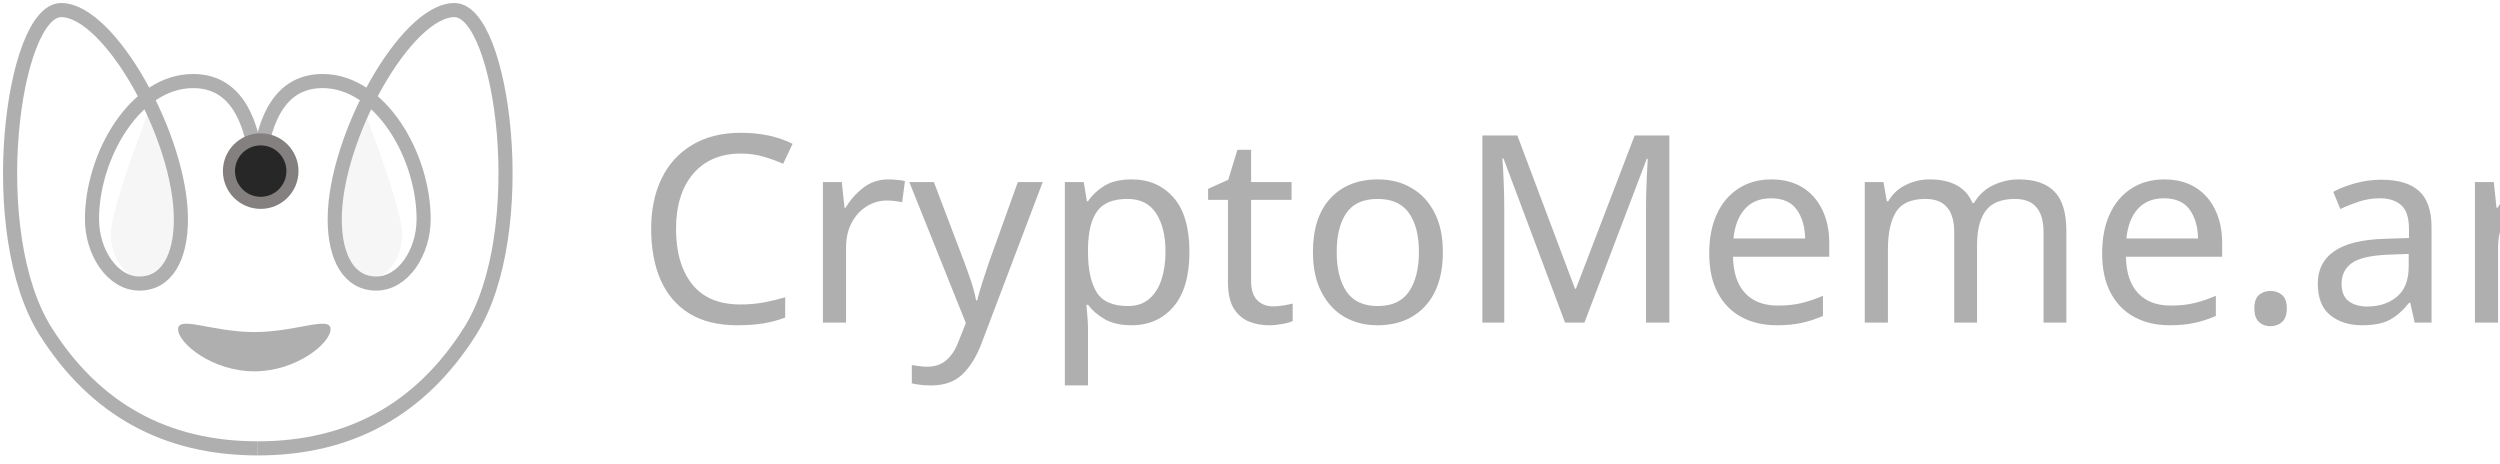
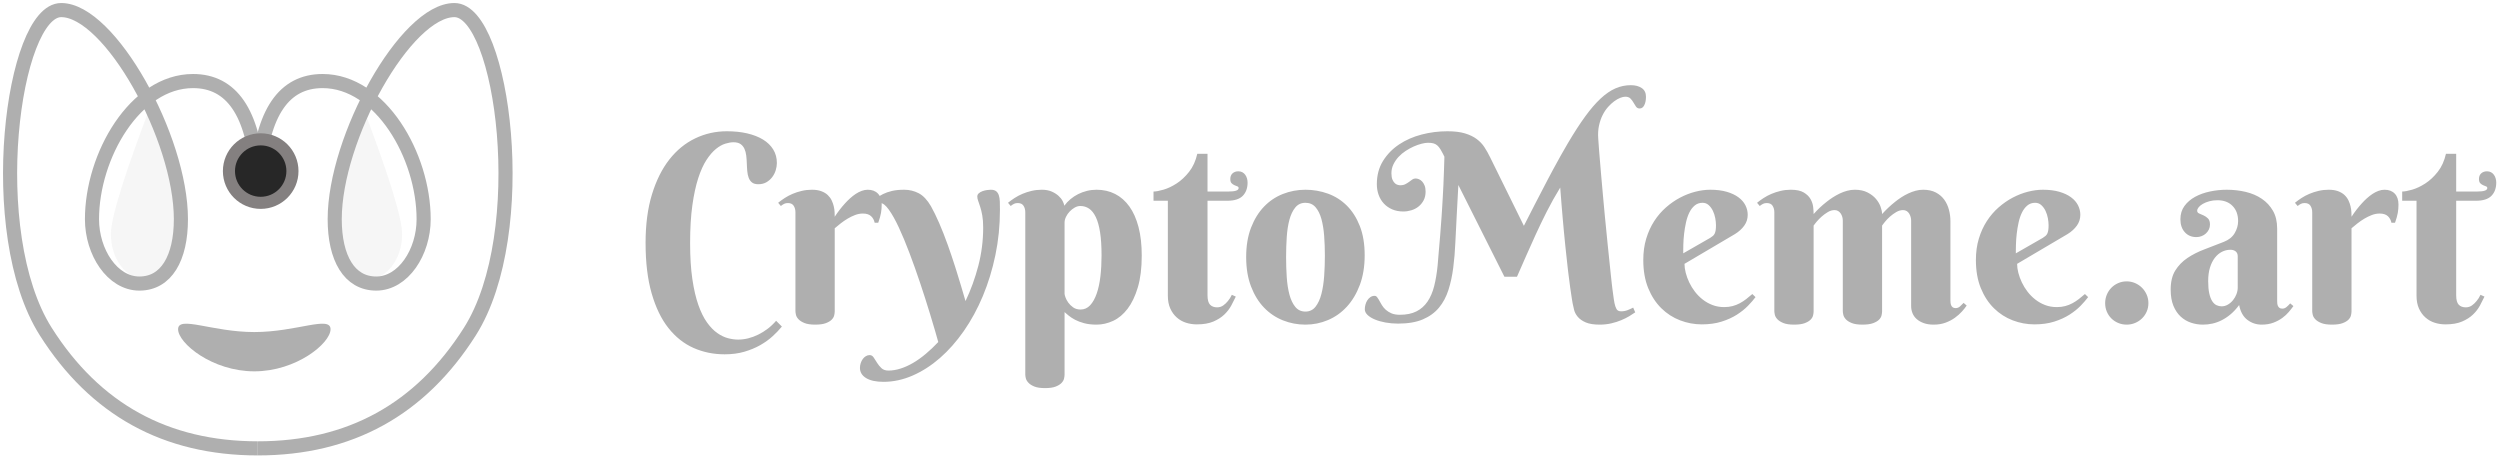
<svg xmlns="http://www.w3.org/2000/svg" width="248px" height="46px" viewBox="0 0 248 46" version="1.1">
  <g id="Landing-Page-and-Hero" stroke="none" stroke-width="1" fill="none" fill-rule="evenodd">
-     <g id="cma_3-list-1-copy-34" transform="translate(-24, -22)">
+     <g id="cma_3-list-1-copy-34" transform="translate(-24, -22)" fill-rule="nonzero">
      <g id="logo_and_sign" transform="translate(25, 23)">
-         <text id="CryptoMeme.art" font-family="BerkshireSwash-Regular, Berkshire Swash" font-size="26" font-weight="normal" fill="#AFAFAF">
-           <tspan x="62" y="31">CryptoMeme.art</tspan>
-         </text>
-         <g id="Group-19" fill-rule="nonzero">
+         <path d="M71.75,13.112 C71.521,13.112 71.255,13.159 70.95,13.252 C70.646,13.345 70.334,13.521 70.017,13.779 C69.7,14.037 69.389,14.399 69.084,14.864 C68.779,15.33 68.506,15.933 68.265,16.673 C68.024,17.414 67.829,18.313 67.681,19.371 C67.533,20.429 67.459,21.677 67.459,23.116 C67.459,24.487 67.533,25.676 67.681,26.684 C67.829,27.691 68.028,28.548 68.278,29.254 C68.528,29.961 68.813,30.539 69.135,30.987 C69.456,31.436 69.795,31.785 70.15,32.035 C70.506,32.284 70.861,32.456 71.217,32.549 C71.572,32.642 71.907,32.688 72.22,32.688 C72.55,32.688 72.884,32.646 73.223,32.562 C73.561,32.477 73.893,32.354 74.219,32.193 C74.545,32.033 74.858,31.838 75.159,31.609 C75.459,31.381 75.736,31.118 75.99,30.822 L76.562,31.394 C76.308,31.707 76.003,32.026 75.647,32.352 C75.292,32.678 74.879,32.974 74.41,33.241 C73.94,33.507 73.413,33.725 72.829,33.895 C72.245,34.064 71.598,34.148 70.887,34.148 C69.778,34.148 68.748,33.937 67.795,33.514 C66.843,33.09 66.014,32.432 65.307,31.54 C64.6,30.647 64.046,29.502 63.644,28.105 C63.242,26.709 63.041,25.037 63.041,23.091 C63.041,21.263 63.253,19.659 63.676,18.279 C64.099,16.9 64.674,15.747 65.402,14.82 C66.13,13.893 66.985,13.195 67.967,12.725 C68.949,12.255 69.994,12.021 71.103,12.021 C71.839,12.021 72.51,12.09 73.115,12.23 C73.72,12.37 74.243,12.573 74.683,12.839 C75.123,13.106 75.463,13.436 75.705,13.83 C75.946,14.223 76.066,14.67 76.066,15.169 C76.066,15.397 76.028,15.637 75.952,15.886 C75.876,16.136 75.76,16.364 75.603,16.572 C75.446,16.779 75.254,16.948 75.025,17.08 C74.797,17.211 74.53,17.276 74.226,17.276 C73.955,17.276 73.745,17.217 73.597,17.099 C73.449,16.98 73.339,16.824 73.267,16.629 C73.195,16.434 73.149,16.212 73.127,15.962 L73.1,15.583 L73.1,15.583 L73.083,15.194 C73.075,14.932 73.056,14.676 73.026,14.426 C72.996,14.177 72.937,13.954 72.848,13.76 C72.759,13.565 72.63,13.409 72.461,13.29 C72.292,13.172 72.055,13.112 71.75,13.112 Z M81.805,20.501 C82.126,20.01 82.469,19.566 82.833,19.168 C82.985,18.999 83.15,18.834 83.328,18.673 C83.506,18.512 83.69,18.368 83.88,18.241 C84.071,18.114 84.268,18.013 84.471,17.937 C84.674,17.86 84.877,17.822 85.08,17.822 C85.512,17.822 85.85,17.951 86.096,18.209 C86.341,18.468 86.464,18.829 86.464,19.295 C86.464,19.583 86.441,19.86 86.394,20.126 C86.347,20.393 86.257,20.717 86.121,21.098 L85.766,21.098 C85.715,20.835 85.596,20.617 85.41,20.444 C85.224,20.27 84.953,20.184 84.598,20.184 C84.335,20.184 84.077,20.232 83.823,20.33 C83.569,20.427 83.322,20.548 83.081,20.691 C82.839,20.835 82.611,20.992 82.395,21.161 C82.179,21.33 81.982,21.491 81.805,21.644 L81.805,29.883 C81.805,29.993 81.788,30.124 81.754,30.276 C81.72,30.429 81.638,30.573 81.506,30.708 C81.375,30.843 81.181,30.96 80.922,31.057 C80.664,31.154 80.311,31.203 79.862,31.203 C79.414,31.203 79.06,31.15 78.802,31.044 C78.544,30.939 78.347,30.814 78.212,30.67 C78.076,30.526 77.992,30.378 77.958,30.226 C77.924,30.073 77.907,29.951 77.907,29.857 L77.907,20.057 C77.907,19.811 77.85,19.597 77.736,19.416 C77.622,19.234 77.429,19.143 77.158,19.143 C77.014,19.143 76.892,19.168 76.79,19.219 C76.688,19.27 76.578,19.341 76.46,19.435 L76.193,19.117 C76.388,18.956 76.606,18.798 76.847,18.641 C77.088,18.485 77.349,18.347 77.628,18.229 C77.907,18.11 78.208,18.013 78.529,17.937 C78.851,17.86 79.189,17.822 79.545,17.822 C79.909,17.822 80.22,17.871 80.478,17.968 C80.736,18.066 80.948,18.193 81.113,18.349 C81.278,18.506 81.407,18.681 81.5,18.876 C81.593,19.071 81.663,19.267 81.709,19.466 C81.756,19.665 81.784,19.856 81.792,20.038 C81.8,20.22 81.805,20.374 81.805,20.501 Z M98.194,19.815 C98.194,21.364 98.044,22.86 97.744,24.303 C97.443,25.746 97.028,27.1 96.5,28.366 C95.971,29.631 95.342,30.786 94.614,31.832 C93.886,32.877 93.095,33.772 92.24,34.517 C91.385,35.261 90.482,35.841 89.53,36.256 C88.578,36.671 87.615,36.878 86.642,36.878 C85.897,36.878 85.321,36.753 84.915,36.503 C84.509,36.254 84.306,35.917 84.306,35.494 C84.306,35.333 84.331,35.177 84.382,35.024 C84.433,34.872 84.5,34.737 84.585,34.618 C84.67,34.5 84.771,34.404 84.89,34.333 C85.008,34.261 85.135,34.225 85.271,34.225 C85.431,34.225 85.565,34.305 85.67,34.466 L85.89,34.807 C85.929,34.867 85.967,34.929 86.007,34.993 C86.125,35.183 86.269,35.359 86.438,35.52 C86.608,35.68 86.84,35.761 87.137,35.761 C87.518,35.761 87.915,35.695 88.33,35.564 C88.745,35.433 89.162,35.244 89.581,34.999 C90,34.754 90.418,34.455 90.837,34.104 C91.256,33.753 91.669,33.361 92.075,32.93 L91.774,31.866 C91.614,31.316 91.442,30.737 91.256,30.13 C90.947,29.119 90.622,28.101 90.279,27.077 C89.936,26.053 89.585,25.065 89.225,24.113 C88.865,23.161 88.514,22.316 88.171,21.58 C87.829,20.844 87.499,20.253 87.181,19.809 C86.864,19.365 86.582,19.143 86.337,19.143 C86.176,19.143 86.051,19.168 85.962,19.219 C85.874,19.27 85.77,19.341 85.651,19.435 L85.397,19.117 C85.567,18.973 85.744,18.825 85.931,18.673 C86.117,18.521 86.337,18.381 86.591,18.254 C86.845,18.127 87.141,18.023 87.479,17.943 C87.818,17.862 88.224,17.822 88.698,17.822 C89.215,17.822 89.695,17.939 90.139,18.171 C90.583,18.404 90.988,18.834 91.352,19.46 C91.614,19.925 91.887,20.484 92.17,21.136 C92.454,21.787 92.74,22.515 93.027,23.319 C93.258,23.963 93.489,24.648 93.722,25.375 L93.897,25.928 C94.189,26.863 94.483,27.843 94.779,28.867 C95.304,27.767 95.727,26.601 96.049,25.37 C96.37,24.138 96.531,22.871 96.531,21.567 C96.531,21.102 96.502,20.704 96.442,20.374 C96.383,20.044 96.315,19.763 96.239,19.53 L96.082,19.063 C96.066,19.018 96.051,18.974 96.036,18.933 C95.977,18.768 95.947,18.622 95.947,18.495 C95.947,18.368 95.998,18.26 96.1,18.171 C96.201,18.083 96.324,18.013 96.468,17.962 C96.612,17.911 96.758,17.875 96.906,17.854 C97.054,17.833 97.179,17.822 97.28,17.822 C97.509,17.822 97.684,17.869 97.807,17.962 C97.93,18.055 98.021,18.188 98.08,18.362 C98.139,18.535 98.173,18.745 98.182,18.99 C98.19,19.236 98.194,19.511 98.194,19.815 Z M100.708,20.057 C100.708,19.811 100.651,19.597 100.537,19.416 C100.422,19.234 100.23,19.143 99.959,19.143 C99.815,19.143 99.692,19.168 99.591,19.219 C99.489,19.27 99.379,19.341 99.261,19.435 L98.994,19.117 C99.189,18.956 99.407,18.798 99.648,18.641 C99.889,18.485 100.149,18.347 100.429,18.229 C100.708,18.11 101.008,18.013 101.33,17.937 C101.652,17.86 101.99,17.822 102.346,17.822 C102.727,17.822 103.052,17.882 103.323,18 C103.594,18.118 103.82,18.26 104.002,18.425 C104.184,18.59 104.322,18.764 104.415,18.946 C104.508,19.128 104.563,19.282 104.58,19.409 C104.749,19.172 104.95,18.956 105.183,18.762 C105.416,18.567 105.67,18.4 105.945,18.26 C106.22,18.121 106.512,18.013 106.821,17.937 C107.13,17.86 107.449,17.822 107.779,17.822 C108.456,17.822 109.07,17.962 109.62,18.241 C110.17,18.521 110.642,18.935 111.036,19.485 C111.429,20.035 111.732,20.717 111.943,21.529 C112.155,22.342 112.261,23.281 112.261,24.348 C112.261,25.583 112.132,26.635 111.874,27.502 C111.615,28.37 111.277,29.079 110.858,29.629 C110.439,30.179 109.961,30.579 109.423,30.829 C108.886,31.078 108.338,31.203 107.779,31.203 C107.314,31.203 106.905,31.157 106.554,31.063 C106.203,30.97 105.9,30.856 105.646,30.721 C105.393,30.585 105.181,30.448 105.012,30.308 L104.688,30.033 C104.658,30.007 104.631,29.982 104.605,29.959 L104.605,36.154 C104.605,36.264 104.589,36.396 104.555,36.548 C104.521,36.7 104.438,36.846 104.307,36.986 C104.176,37.125 103.981,37.246 103.723,37.348 C103.465,37.449 103.112,37.5 102.663,37.5 C102.215,37.5 101.861,37.447 101.603,37.341 C101.345,37.236 101.148,37.109 101.013,36.96 C100.877,36.812 100.793,36.664 100.759,36.516 C100.725,36.368 100.708,36.247 100.708,36.154 L100.708,20.057 Z M104.605,28.144 C104.605,28.211 104.635,28.33 104.694,28.499 C104.754,28.668 104.847,28.842 104.974,29.02 C105.101,29.197 105.264,29.356 105.462,29.496 C105.661,29.635 105.905,29.705 106.192,29.705 C106.565,29.705 106.882,29.563 107.145,29.28 C107.407,28.996 107.623,28.611 107.792,28.125 C107.961,27.638 108.084,27.071 108.16,26.423 C108.236,25.776 108.274,25.084 108.274,24.348 C108.274,23.442 108.226,22.676 108.128,22.05 C108.031,21.423 107.889,20.918 107.703,20.533 C107.517,20.148 107.295,19.868 107.037,19.695 C106.778,19.521 106.489,19.435 106.167,19.435 C105.981,19.435 105.795,19.487 105.608,19.593 C105.422,19.699 105.255,19.83 105.107,19.987 C104.959,20.143 104.838,20.319 104.745,20.514 C104.652,20.708 104.605,20.895 104.605,21.072 L104.605,28.144 Z M118.786,18.914 L118.786,28.296 C118.786,28.744 118.871,29.056 119.04,29.229 C119.209,29.403 119.442,29.489 119.738,29.489 C119.967,29.489 120.17,29.426 120.348,29.299 C120.525,29.172 120.678,29.028 120.805,28.867 C120.957,28.689 121.088,28.482 121.198,28.245 L121.592,28.423 C121.465,28.694 121.315,28.99 121.141,29.312 C120.968,29.633 120.737,29.931 120.449,30.207 C120.161,30.482 119.8,30.712 119.364,30.898 C118.928,31.085 118.38,31.178 117.72,31.178 C117.347,31.178 116.99,31.123 116.647,31.013 C116.304,30.903 116,30.729 115.733,30.492 C115.466,30.255 115.253,29.959 115.092,29.604 C114.931,29.248 114.851,28.821 114.851,28.321 L114.851,18.914 L113.429,18.914 L113.429,18 C113.666,18 113.996,17.939 114.419,17.816 C114.842,17.693 115.276,17.488 115.72,17.2 C116.165,16.912 116.577,16.527 116.958,16.045 C117.339,15.562 117.61,14.966 117.771,14.255 L118.786,14.255 L118.786,18 L120.855,18 C121.533,18 121.871,17.886 121.871,17.657 C121.871,17.573 121.829,17.515 121.744,17.486 C121.66,17.456 121.564,17.418 121.458,17.372 C121.353,17.325 121.257,17.259 121.173,17.175 C121.088,17.09 121.046,16.951 121.046,16.756 C121.046,16.519 121.12,16.333 121.268,16.197 C121.416,16.062 121.609,15.994 121.846,15.994 C121.998,15.994 122.131,16.026 122.246,16.089 C122.36,16.153 122.455,16.237 122.531,16.343 C122.607,16.449 122.665,16.57 122.703,16.705 C122.741,16.84 122.76,16.976 122.76,17.111 C122.76,17.661 122.601,18.099 122.284,18.425 C121.966,18.751 121.456,18.914 120.754,18.914 L118.786,18.914 Z M122.62,24.5 C122.62,23.391 122.781,22.42 123.103,21.586 C123.424,20.753 123.854,20.057 124.391,19.498 C124.929,18.939 125.553,18.521 126.264,18.241 C126.975,17.962 127.719,17.822 128.498,17.822 C129.277,17.822 130.021,17.951 130.732,18.209 C131.443,18.468 132.068,18.863 132.605,19.396 C133.142,19.93 133.572,20.605 133.894,21.421 C134.215,22.238 134.376,23.205 134.376,24.322 C134.376,25.431 134.215,26.413 133.894,27.268 C133.572,28.122 133.142,28.842 132.605,29.426 C132.068,30.01 131.443,30.452 130.732,30.752 C130.021,31.053 129.277,31.203 128.498,31.203 C127.719,31.203 126.975,31.061 126.264,30.778 C125.553,30.494 124.929,30.073 124.391,29.515 C123.854,28.956 123.424,28.258 123.103,27.42 C122.781,26.582 122.62,25.609 122.62,24.5 Z M130.428,24.373 C130.428,23.696 130.404,23.042 130.358,22.412 C130.311,21.781 130.22,21.22 130.085,20.729 C129.95,20.239 129.755,19.847 129.501,19.555 C129.247,19.263 128.913,19.117 128.498,19.117 C128.083,19.117 127.749,19.272 127.495,19.581 C127.241,19.889 127.047,20.296 126.911,20.799 C126.776,21.303 126.687,21.876 126.645,22.52 C126.602,23.163 126.581,23.823 126.581,24.5 C126.581,25.177 126.602,25.839 126.645,26.487 C126.687,27.134 126.776,27.712 126.911,28.22 C127.047,28.728 127.241,29.136 127.495,29.445 C127.749,29.754 128.083,29.908 128.498,29.908 C128.913,29.908 129.247,29.747 129.501,29.426 C129.755,29.104 129.95,28.681 130.085,28.156 C130.22,27.632 130.311,27.039 130.358,26.379 C130.404,25.719 130.428,25.05 130.428,24.373 Z M148.239,26.455 L143.669,17.353 L143.504,20.412 C143.453,21.301 143.409,22.183 143.371,23.059 C143.333,23.935 143.263,24.769 143.161,25.56 C143.06,26.351 142.901,27.086 142.685,27.763 C142.469,28.44 142.156,29.026 141.746,29.521 C141.335,30.016 140.802,30.403 140.146,30.683 C139.49,30.962 138.671,31.102 137.689,31.102 C137.258,31.102 136.843,31.066 136.445,30.994 C136.048,30.922 135.696,30.822 135.392,30.695 C135.087,30.568 134.844,30.418 134.662,30.245 C134.48,30.071 134.389,29.883 134.389,29.68 C134.389,29.527 134.41,29.373 134.452,29.216 C134.494,29.06 134.558,28.916 134.643,28.785 C134.727,28.653 134.831,28.548 134.954,28.467 C135.076,28.387 135.214,28.347 135.366,28.347 C135.459,28.347 135.542,28.393 135.614,28.486 C135.662,28.548 135.711,28.621 135.76,28.704 L136.002,29.129 C136.032,29.18 136.064,29.233 136.096,29.286 C136.194,29.447 136.32,29.597 136.477,29.737 C136.634,29.876 136.822,29.993 137.042,30.086 C137.262,30.179 137.537,30.226 137.867,30.226 C138.519,30.226 139.067,30.113 139.511,29.889 C139.956,29.665 140.322,29.341 140.609,28.918 C140.897,28.495 141.117,27.983 141.27,27.382 C141.422,26.781 141.536,26.1 141.612,25.338 L141.714,24.113 L141.714,24.113 L141.815,22.938 L141.815,22.938 L141.865,22.35 L141.865,22.35 L142.006,20.476 L142.006,20.476 L142.066,19.522 L142.066,19.522 L142.12,18.616 C142.146,18.175 142.167,17.756 142.186,17.36 L142.243,15.915 L142.243,15.915 L142.285,14.547 L142.285,14.547 L142.121,14.219 C142.042,14.069 141.97,13.939 141.904,13.83 C141.794,13.648 141.68,13.508 141.562,13.411 C141.443,13.313 141.312,13.248 141.168,13.214 C141.024,13.18 140.851,13.163 140.647,13.163 C140.478,13.163 140.269,13.195 140.019,13.258 C139.769,13.322 139.511,13.413 139.245,13.531 C138.978,13.65 138.711,13.796 138.445,13.969 C138.178,14.143 137.941,14.342 137.734,14.566 C137.527,14.79 137.357,15.038 137.226,15.309 C137.095,15.579 137.029,15.871 137.029,16.185 C137.029,16.455 137.065,16.671 137.137,16.832 C137.209,16.993 137.294,17.113 137.391,17.194 C137.488,17.274 137.586,17.325 137.683,17.346 L137.841,17.374 C137.861,17.377 137.878,17.378 137.893,17.378 C138.104,17.378 138.278,17.342 138.413,17.27 C138.549,17.198 138.671,17.122 138.781,17.042 L139.092,16.813 L139.092,16.813 C139.19,16.741 139.302,16.705 139.429,16.705 C139.53,16.705 139.638,16.728 139.752,16.775 C139.867,16.821 139.972,16.896 140.07,16.997 C140.167,17.099 140.25,17.232 140.317,17.397 C140.385,17.562 140.419,17.763 140.419,18 C140.419,18.339 140.353,18.631 140.222,18.876 C140.091,19.121 139.922,19.327 139.714,19.492 C139.507,19.657 139.27,19.779 139.003,19.86 C138.737,19.94 138.472,19.98 138.21,19.98 C137.804,19.98 137.438,19.911 137.112,19.771 C136.786,19.631 136.509,19.439 136.28,19.193 C136.052,18.948 135.878,18.66 135.76,18.33 C135.641,18 135.582,17.649 135.582,17.276 C135.582,16.396 135.785,15.628 136.191,14.972 C136.598,14.316 137.131,13.768 137.791,13.328 C138.451,12.888 139.198,12.56 140.032,12.344 C140.865,12.128 141.714,12.021 142.577,12.021 C143.271,12.021 143.851,12.09 144.316,12.23 C144.782,12.37 145.171,12.556 145.484,12.789 C145.798,13.021 146.056,13.294 146.259,13.607 C146.462,13.921 146.648,14.251 146.817,14.598 L150.169,21.402 L151.285,19.218 C151.731,18.352 152.152,17.542 152.549,16.788 L153.076,15.799 C153.592,14.842 154.079,13.976 154.536,13.201 C155.146,12.169 155.715,11.288 156.244,10.561 C156.773,9.833 157.285,9.238 157.78,8.777 C158.275,8.316 158.766,7.979 159.252,7.768 C159.739,7.556 160.245,7.45 160.77,7.45 C161.218,7.45 161.582,7.545 161.861,7.736 C162.141,7.926 162.28,8.212 162.28,8.593 C162.28,8.931 162.225,9.211 162.115,9.431 C162.005,9.651 161.853,9.761 161.658,9.761 C161.497,9.761 161.375,9.699 161.29,9.577 C161.205,9.454 161.123,9.321 161.042,9.177 C160.962,9.033 160.863,8.9 160.744,8.777 C160.626,8.654 160.452,8.593 160.224,8.593 C160.088,8.593 159.923,8.631 159.729,8.707 C159.534,8.783 159.333,8.897 159.125,9.05 C158.918,9.202 158.713,9.393 158.51,9.621 C158.307,9.85 158.129,10.116 157.977,10.421 C157.824,10.726 157.706,11.073 157.621,11.462 C157.536,11.851 157.511,12.279 157.545,12.744 L157.63,13.932 L157.63,13.932 L157.829,16.312 L157.829,16.312 L158.031,18.585 L158.031,18.585 L158.191,20.315 L158.191,20.315 L158.483,23.269 L158.483,23.269 L158.786,26.188 L158.786,26.188 L158.893,27.174 C158.915,27.362 158.936,27.54 158.957,27.707 L159.087,28.66 C159.114,28.842 159.138,28.978 159.157,29.07 C159.208,29.316 159.276,29.513 159.36,29.661 C159.445,29.809 159.597,29.883 159.817,29.883 C160.046,29.883 160.262,29.843 160.465,29.762 C160.668,29.682 160.85,29.599 161.011,29.515 L161.214,29.984 C161.062,30.094 160.869,30.219 160.636,30.359 C160.403,30.499 160.137,30.632 159.836,30.759 C159.536,30.886 159.206,30.992 158.846,31.076 C158.486,31.161 158.099,31.203 157.685,31.203 C157.101,31.203 156.639,31.129 156.301,30.981 C155.962,30.833 155.702,30.651 155.52,30.435 C155.338,30.219 155.215,29.991 155.152,29.75 C155.088,29.508 155.04,29.29 155.006,29.096 L154.928,28.634 C154.876,28.307 154.821,27.94 154.765,27.534 C154.701,27.077 154.639,26.595 154.578,26.088 L154.517,25.573 C154.437,24.875 154.358,24.155 154.282,23.415 L154.138,21.956 L154.138,21.956 L154.026,20.721 L154.026,20.721 L153.901,19.244 C153.851,18.618 153.808,18.072 153.774,17.606 C153.521,18.021 153.286,18.421 153.07,18.806 C152.854,19.191 152.645,19.585 152.441,19.987 C152.306,20.255 152.169,20.531 152.03,20.816 L151.819,21.25 C151.661,21.58 151.496,21.932 151.325,22.305 L150.391,24.386 C150.116,25.004 149.813,25.693 149.483,26.455 L148.239,26.455 Z M166.102,25.173 C166.102,25.444 166.142,25.738 166.222,26.055 C166.303,26.373 166.419,26.692 166.571,27.014 C166.724,27.335 166.912,27.642 167.136,27.934 C167.361,28.226 167.619,28.486 167.911,28.715 C168.203,28.943 168.526,29.125 168.882,29.261 C169.237,29.396 169.627,29.464 170.05,29.464 C170.346,29.464 170.621,29.43 170.875,29.362 C171.129,29.295 171.366,29.201 171.586,29.083 C171.806,28.965 172.018,28.827 172.221,28.67 C172.424,28.514 172.627,28.347 172.83,28.169 L173.147,28.474 C172.953,28.736 172.703,29.024 172.398,29.337 C172.094,29.65 171.726,29.944 171.294,30.219 C170.862,30.494 170.359,30.723 169.783,30.905 C169.208,31.087 168.552,31.178 167.815,31.178 C167.079,31.178 166.362,31.044 165.664,30.778 C164.965,30.511 164.345,30.111 163.804,29.578 C163.262,29.045 162.828,28.381 162.502,27.585 C162.177,26.789 162.014,25.858 162.014,24.792 C162.014,24.022 162.111,23.315 162.306,22.672 C162.5,22.029 162.765,21.449 163.099,20.933 C163.433,20.416 163.823,19.964 164.267,19.574 C164.711,19.185 165.179,18.861 165.67,18.603 C166.161,18.345 166.662,18.15 167.174,18.019 C167.686,17.888 168.179,17.822 168.653,17.822 C169.28,17.822 169.826,17.89 170.291,18.025 C170.757,18.161 171.144,18.343 171.453,18.571 C171.762,18.8 171.992,19.064 172.145,19.365 C172.297,19.665 172.373,19.98 172.373,20.311 C172.373,20.708 172.259,21.066 172.03,21.383 C171.802,21.701 171.497,21.978 171.116,22.215 L166.102,25.173 Z M168.653,22.596 C168.763,22.528 168.854,22.462 168.926,22.399 C168.998,22.335 169.055,22.259 169.098,22.17 C169.14,22.082 169.172,21.972 169.193,21.84 C169.214,21.709 169.225,21.546 169.225,21.352 C169.225,21.14 169.201,20.905 169.155,20.647 C169.108,20.389 169.03,20.146 168.92,19.917 C168.81,19.688 168.67,19.498 168.501,19.346 C168.332,19.193 168.129,19.117 167.892,19.117 C167.587,19.117 167.327,19.208 167.111,19.39 C166.895,19.572 166.717,19.807 166.578,20.095 C166.438,20.382 166.328,20.71 166.248,21.079 C166.167,21.447 166.106,21.817 166.063,22.189 C166.021,22.562 165.996,22.919 165.987,23.262 L165.978,23.737 C165.976,23.882 165.975,24.013 165.975,24.132 L168.653,22.596 Z M185.703,29.883 C185.703,29.993 185.686,30.124 185.652,30.276 C185.618,30.429 185.536,30.573 185.405,30.708 C185.274,30.843 185.077,30.96 184.814,31.057 C184.552,31.154 184.197,31.203 183.748,31.203 C183.299,31.203 182.946,31.15 182.688,31.044 C182.43,30.939 182.235,30.814 182.104,30.67 C181.973,30.526 181.89,30.378 181.856,30.226 C181.823,30.073 181.806,29.951 181.806,29.857 L181.806,20.882 C181.806,20.763 181.789,20.643 181.755,20.52 C181.721,20.397 181.67,20.285 181.603,20.184 C181.535,20.082 181.45,20 181.349,19.936 C181.247,19.873 181.129,19.841 180.993,19.841 C180.765,19.841 180.54,19.906 180.32,20.038 C180.1,20.169 179.895,20.319 179.705,20.488 C179.514,20.658 179.349,20.827 179.209,20.996 L179.061,21.179 C178.997,21.26 178.947,21.326 178.911,21.377 L178.911,29.883 C178.911,29.993 178.894,30.124 178.86,30.276 C178.826,30.429 178.744,30.573 178.613,30.708 C178.482,30.843 178.287,30.96 178.029,31.057 C177.771,31.154 177.417,31.203 176.969,31.203 C176.52,31.203 176.167,31.15 175.909,31.044 C175.651,30.939 175.454,30.814 175.318,30.67 C175.183,30.526 175.098,30.378 175.064,30.226 C175.031,30.073 175.014,29.951 175.014,29.857 L175.014,20.057 C175.014,19.811 174.957,19.597 174.842,19.416 C174.728,19.234 174.535,19.143 174.265,19.143 C174.121,19.143 173.998,19.168 173.896,19.219 C173.795,19.27 173.685,19.341 173.566,19.435 L173.3,19.117 C173.494,18.956 173.712,18.798 173.954,18.641 C174.195,18.485 174.455,18.347 174.734,18.229 C175.014,18.11 175.314,18.013 175.636,17.937 C175.957,17.86 176.296,17.822 176.651,17.822 C177.202,17.822 177.629,17.913 177.934,18.095 C178.238,18.277 178.463,18.495 178.606,18.749 C178.75,19.003 178.837,19.267 178.867,19.542 C178.896,19.818 178.911,20.048 178.911,20.234 C179.309,19.786 179.736,19.384 180.193,19.028 C180.38,18.876 180.585,18.728 180.809,18.584 C181.033,18.44 181.264,18.311 181.501,18.197 C181.738,18.083 181.983,17.992 182.237,17.924 C182.491,17.856 182.745,17.822 182.999,17.822 C183.49,17.822 183.909,17.911 184.256,18.089 C184.603,18.267 184.882,18.48 185.094,18.73 C185.305,18.98 185.46,19.242 185.557,19.517 C185.654,19.792 185.703,20.031 185.703,20.234 C186.109,19.786 186.537,19.384 186.985,19.028 C187.172,18.876 187.375,18.728 187.595,18.584 C187.815,18.44 188.045,18.311 188.287,18.197 C188.528,18.083 188.773,17.992 189.023,17.924 C189.273,17.856 189.524,17.822 189.778,17.822 C190.269,17.822 190.688,17.913 191.035,18.095 C191.382,18.277 191.661,18.516 191.873,18.812 C192.085,19.109 192.239,19.443 192.336,19.815 C192.434,20.188 192.482,20.56 192.482,20.933 L192.482,28.791 C192.482,28.867 192.487,28.95 192.495,29.039 C192.504,29.127 192.525,29.212 192.559,29.292 C192.592,29.373 192.645,29.438 192.717,29.489 C192.789,29.54 192.884,29.565 193.003,29.565 C193.164,29.565 193.308,29.508 193.435,29.394 C193.562,29.28 193.68,29.163 193.79,29.045 L194.095,29.312 C193.976,29.489 193.82,29.686 193.625,29.902 C193.43,30.118 193.2,30.323 192.933,30.518 C192.667,30.712 192.358,30.875 192.006,31.006 C191.655,31.138 191.259,31.203 190.819,31.203 C190.447,31.203 190.123,31.154 189.848,31.057 C189.573,30.96 189.34,30.829 189.15,30.664 C188.959,30.499 188.818,30.304 188.725,30.08 C188.632,29.855 188.585,29.616 188.585,29.362 L188.585,20.882 C188.585,20.763 188.568,20.643 188.534,20.52 C188.5,20.397 188.452,20.285 188.388,20.184 C188.325,20.082 188.242,20 188.141,19.936 C188.039,19.873 187.921,19.841 187.785,19.841 C187.557,19.841 187.33,19.906 187.106,20.038 C186.882,20.169 186.674,20.319 186.484,20.488 C186.293,20.658 186.131,20.827 185.995,20.996 L185.851,21.179 C185.788,21.26 185.739,21.326 185.703,21.377 L185.703,29.883 Z M199.097,25.173 C199.097,25.444 199.137,25.738 199.217,26.055 C199.298,26.373 199.414,26.692 199.566,27.014 C199.719,27.335 199.907,27.642 200.131,27.934 C200.356,28.226 200.614,28.486 200.906,28.715 C201.198,28.943 201.521,29.125 201.877,29.261 C202.232,29.396 202.622,29.464 203.045,29.464 C203.341,29.464 203.616,29.43 203.87,29.362 C204.124,29.295 204.361,29.201 204.581,29.083 C204.801,28.965 205.013,28.827 205.216,28.67 C205.419,28.514 205.622,28.347 205.825,28.169 L206.143,28.474 C205.948,28.736 205.698,29.024 205.394,29.337 C205.089,29.65 204.721,29.944 204.289,30.219 C203.857,30.494 203.354,30.723 202.778,30.905 C202.203,31.087 201.547,31.178 200.811,31.178 C200.074,31.178 199.357,31.044 198.659,30.778 C197.96,30.511 197.34,30.111 196.799,29.578 C196.257,29.045 195.823,28.381 195.498,27.585 C195.172,26.789 195.009,25.858 195.009,24.792 C195.009,24.022 195.106,23.315 195.301,22.672 C195.495,22.029 195.76,21.449 196.094,20.933 C196.429,20.416 196.818,19.964 197.262,19.574 C197.707,19.185 198.174,18.861 198.665,18.603 C199.156,18.345 199.657,18.15 200.169,18.019 C200.681,17.888 201.174,17.822 201.648,17.822 C202.275,17.822 202.821,17.89 203.286,18.025 C203.752,18.161 204.139,18.343 204.448,18.571 C204.757,18.8 204.987,19.064 205.14,19.365 C205.292,19.665 205.368,19.98 205.368,20.311 C205.368,20.708 205.254,21.066 205.025,21.383 C204.797,21.701 204.492,21.978 204.111,22.215 L199.097,25.173 Z M201.648,22.596 C201.758,22.528 201.849,22.462 201.921,22.399 C201.993,22.335 202.05,22.259 202.093,22.17 C202.135,22.082 202.167,21.972 202.188,21.84 C202.209,21.709 202.22,21.546 202.22,21.352 C202.22,21.14 202.196,20.905 202.15,20.647 C202.103,20.389 202.025,20.146 201.915,19.917 C201.805,19.688 201.665,19.498 201.496,19.346 C201.327,19.193 201.124,19.117 200.887,19.117 C200.582,19.117 200.322,19.208 200.106,19.39 C199.89,19.572 199.712,19.807 199.573,20.095 C199.433,20.382 199.323,20.71 199.243,21.079 C199.162,21.447 199.101,21.817 199.059,22.189 C199.016,22.562 198.991,22.919 198.982,23.262 L198.973,23.737 C198.971,23.882 198.97,24.013 198.97,24.132 L201.648,22.596 Z M207.831,29.07 C207.831,28.774 207.886,28.495 207.996,28.232 C208.106,27.97 208.256,27.742 208.447,27.547 C208.637,27.352 208.864,27.198 209.126,27.083 C209.388,26.969 209.668,26.912 209.964,26.912 C210.26,26.912 210.539,26.969 210.802,27.083 C211.064,27.198 211.293,27.352 211.487,27.547 C211.682,27.742 211.836,27.97 211.951,28.232 C212.065,28.495 212.122,28.774 212.122,29.07 C212.122,29.375 212.065,29.656 211.951,29.915 C211.836,30.173 211.682,30.397 211.487,30.587 C211.293,30.778 211.064,30.928 210.802,31.038 C210.539,31.148 210.26,31.203 209.964,31.203 C209.668,31.203 209.388,31.148 209.126,31.038 C208.864,30.928 208.637,30.778 208.447,30.587 C208.256,30.397 208.106,30.173 207.996,29.915 C207.886,29.656 207.831,29.375 207.831,29.07 Z M220.983,24.424 C220.983,24.212 220.916,24.051 220.78,23.941 C220.645,23.831 220.471,23.776 220.26,23.776 C219.964,23.776 219.682,23.844 219.416,23.979 C219.149,24.115 218.914,24.314 218.711,24.576 C218.508,24.839 218.347,25.162 218.229,25.547 C218.11,25.932 218.051,26.379 218.051,26.887 C218.051,27.378 218.087,27.784 218.159,28.105 C218.231,28.427 218.328,28.683 218.451,28.874 C218.573,29.064 218.715,29.197 218.876,29.273 C219.037,29.35 219.206,29.388 219.384,29.388 C219.604,29.388 219.811,29.331 220.006,29.216 C220.201,29.102 220.37,28.956 220.514,28.778 C220.658,28.601 220.772,28.402 220.856,28.182 C220.941,27.962 220.983,27.742 220.983,27.521 L220.983,24.424 Z M218.965,18.863 C218.677,18.863 218.41,18.897 218.165,18.965 C217.92,19.033 217.708,19.117 217.53,19.219 C217.353,19.32 217.213,19.432 217.111,19.555 C217.01,19.678 216.959,19.794 216.959,19.904 C216.959,20.031 217.025,20.122 217.156,20.177 L217.594,20.368 L217.594,20.368 C217.755,20.44 217.901,20.541 218.032,20.672 C218.163,20.804 218.229,21.005 218.229,21.275 C218.229,21.453 218.193,21.616 218.121,21.764 C218.049,21.912 217.951,22.043 217.829,22.158 C217.706,22.272 217.562,22.361 217.397,22.424 C217.232,22.488 217.061,22.52 216.883,22.52 C216.409,22.52 216.026,22.359 215.734,22.037 C215.442,21.715 215.296,21.288 215.296,20.755 C215.296,20.239 215.431,19.796 215.702,19.428 C215.973,19.06 216.326,18.757 216.762,18.521 C217.198,18.284 217.691,18.108 218.241,17.994 C218.791,17.879 219.341,17.822 219.892,17.822 C220.552,17.822 221.182,17.894 221.783,18.038 C222.384,18.182 222.915,18.41 223.376,18.724 C223.838,19.037 224.206,19.435 224.481,19.917 C224.756,20.399 224.894,20.983 224.894,21.669 L224.894,28.842 C224.894,28.918 224.898,29.003 224.906,29.096 C224.915,29.189 224.936,29.273 224.97,29.35 C225.004,29.426 225.054,29.489 225.122,29.54 C225.19,29.591 225.287,29.616 225.414,29.616 C225.566,29.616 225.708,29.559 225.839,29.445 C225.971,29.331 226.087,29.214 226.188,29.096 L226.506,29.362 C226.379,29.54 226.227,29.735 226.049,29.946 C225.871,30.158 225.655,30.357 225.401,30.543 C225.147,30.729 224.851,30.886 224.513,31.013 C224.174,31.14 223.789,31.203 223.357,31.203 C222.824,31.203 222.35,31.044 221.936,30.727 C221.521,30.41 221.25,29.921 221.123,29.261 C220.852,29.625 220.571,29.929 220.279,30.175 C219.987,30.42 219.688,30.619 219.384,30.771 C219.079,30.924 218.772,31.034 218.463,31.102 C218.154,31.169 217.843,31.203 217.53,31.203 C217.124,31.203 216.73,31.14 216.35,31.013 C215.969,30.886 215.628,30.685 215.328,30.41 C215.027,30.135 214.786,29.777 214.604,29.337 C214.422,28.897 214.331,28.359 214.331,27.725 C214.331,26.954 214.483,26.324 214.788,25.833 C215.093,25.342 215.493,24.93 215.988,24.595 C216.483,24.261 217.046,23.975 217.676,23.738 C218.307,23.501 218.952,23.252 219.612,22.989 C220.103,22.795 220.461,22.505 220.685,22.12 C220.909,21.735 221.021,21.339 221.021,20.933 C221.021,20.306 220.837,19.805 220.469,19.428 C220.101,19.052 219.6,18.863 218.965,18.863 Z M232.27,20.501 C232.591,20.01 232.934,19.566 233.298,19.168 C233.45,18.999 233.615,18.834 233.793,18.673 C233.971,18.512 234.155,18.368 234.345,18.241 C234.536,18.114 234.732,18.013 234.936,17.937 C235.139,17.86 235.342,17.822 235.545,17.822 C235.977,17.822 236.315,17.951 236.561,18.209 C236.806,18.468 236.929,18.829 236.929,19.295 C236.929,19.583 236.905,19.86 236.859,20.126 C236.812,20.393 236.721,20.717 236.586,21.098 L236.23,21.098 C236.18,20.835 236.061,20.617 235.875,20.444 C235.689,20.27 235.418,20.184 235.062,20.184 C234.8,20.184 234.542,20.232 234.288,20.33 C234.034,20.427 233.787,20.548 233.545,20.691 C233.304,20.835 233.076,20.992 232.86,21.161 C232.644,21.33 232.447,21.491 232.27,21.644 L232.27,29.883 C232.27,29.993 232.253,30.124 232.219,30.276 C232.185,30.429 232.102,30.573 231.971,30.708 C231.84,30.843 231.645,30.96 231.387,31.057 C231.129,31.154 230.776,31.203 230.327,31.203 C229.879,31.203 229.525,31.15 229.267,31.044 C229.009,30.939 228.812,30.814 228.677,30.67 C228.541,30.526 228.457,30.378 228.423,30.226 C228.389,30.073 228.372,29.951 228.372,29.857 L228.372,20.057 C228.372,19.811 228.315,19.597 228.201,19.416 C228.086,19.234 227.894,19.143 227.623,19.143 C227.479,19.143 227.356,19.168 227.255,19.219 C227.153,19.27 227.043,19.341 226.925,19.435 L226.658,19.117 C226.853,18.956 227.071,18.798 227.312,18.641 C227.553,18.485 227.813,18.347 228.093,18.229 C228.372,18.11 228.673,18.013 228.994,17.937 C229.316,17.86 229.654,17.822 230.01,17.822 C230.374,17.822 230.685,17.871 230.943,17.968 C231.201,18.066 231.413,18.193 231.578,18.349 C231.743,18.506 231.872,18.681 231.965,18.876 C232.058,19.071 232.128,19.267 232.174,19.466 C232.221,19.665 232.248,19.856 232.257,20.038 L232.268,20.365 C232.269,20.413 232.27,20.459 232.27,20.501 Z M242.654,18.914 L242.654,28.296 C242.654,28.744 242.739,29.056 242.908,29.229 C243.077,29.403 243.31,29.489 243.606,29.489 C243.835,29.489 244.038,29.426 244.216,29.299 C244.394,29.172 244.546,29.028 244.673,28.867 C244.825,28.689 244.956,28.482 245.066,28.245 L245.46,28.423 C245.333,28.694 245.183,28.99 245.009,29.312 C244.836,29.633 244.605,29.931 244.317,30.207 C244.03,30.482 243.668,30.712 243.232,30.898 C242.796,31.085 242.248,31.178 241.588,31.178 C241.215,31.178 240.858,31.123 240.515,31.013 C240.172,30.903 239.868,30.729 239.601,30.492 C239.334,30.255 239.121,29.959 238.96,29.604 C238.799,29.248 238.719,28.821 238.719,28.321 L238.719,18.914 L237.297,18.914 L237.297,18 C237.534,18 237.864,17.939 238.287,17.816 C238.71,17.693 239.144,17.488 239.588,17.2 C240.033,16.912 240.445,16.527 240.826,16.045 C241.207,15.562 241.478,14.966 241.639,14.255 L242.654,14.255 L242.654,18 L244.724,18 C245.401,18 245.739,17.886 245.739,17.657 C245.739,17.573 245.697,17.515 245.612,17.486 L245.429,17.415 C245.396,17.402 245.362,17.387 245.327,17.372 C245.221,17.325 245.126,17.259 245.041,17.175 C244.956,17.09 244.914,16.951 244.914,16.756 C244.914,16.519 244.988,16.333 245.136,16.197 C245.284,16.062 245.477,15.994 245.714,15.994 C245.866,15.994 246,16.026 246.114,16.089 C246.228,16.153 246.323,16.237 246.399,16.343 C246.476,16.449 246.533,16.57 246.571,16.705 C246.609,16.84 246.628,16.976 246.628,17.111 C246.628,17.661 246.469,18.099 246.152,18.425 C245.834,18.751 245.325,18.914 244.622,18.914 L242.654,18.914 Z" id="CryptoMeme.art" fill="#AFAFAF" />
+         <g id="Group-19">
          <g id="Group-10" transform="translate(10, 8.888889)" fill="#CACACA" opacity="0.174">
            <path d="M3.333,17.778 C5.174,17.778 6.667,15.788 6.667,13.333 C6.667,11.697 5.833,7.252 4.167,0 C1.389,7.252 0,11.697 0,13.333 C0,15.788 1.492,17.778 3.333,17.778 Z" id="Oval-17" />
            <path d="M25.556,17.778 C27.397,17.778 28.889,15.788 28.889,13.333 C28.889,11.697 28.056,7.252 26.389,0 C23.611,7.252 22.222,11.697 22.222,13.333 C22.222,15.788 23.715,17.778 25.556,17.778 Z" id="Oval-17" transform="translate(25.55556, 8.888889) scale(-1, 1) translate(-25.55556, -8.888889) " />
          </g>
          <g id="Group-4" stroke="#AFAFAF" stroke-width="1.4">
            <g id="Group">
-               <path d="M24.575,16.459 C24.124,10.181 21.982,7.041 18.149,7.041 C12.4,7.041 8.125,14.467 8.125,20.742 C8.125,24.021 10.15,27.129 12.827,27.129 C15.503,27.129 16.946,24.595 16.946,20.742 C16.946,12.674 9.888,0 5.071,0 C0.255,1.02556112e-15 -2.689,22.064 3.538,31.89 C8.433,39.616 15.446,43.478 24.575,43.478" id="Path-Copy-6" />
-               <path d="M49.149,16.459 C48.698,10.181 46.557,7.041 42.724,7.041 C36.975,7.041 32.699,14.467 32.699,20.742 C32.699,24.021 34.725,27.129 37.401,27.129 C40.077,27.129 41.521,24.595 41.521,20.742 C41.521,12.674 34.463,0 29.646,0 C24.829,1.02556112e-15 21.886,22.064 28.112,31.89 C33.008,39.616 40.02,43.478 49.149,43.478" id="Path-Copy-6" transform="translate(36.862, 21.73913) scale(-1, 1) translate(-36.862, -21.73913) " />
+               <path d="M24.575,16.459 C24.124,10.181 21.982,7.041 18.149,7.041 C12.4,7.041 8.125,14.467 8.125,20.742 C8.125,24.021 10.15,27.129 12.827,27.129 C15.503,27.129 16.946,24.595 16.946,20.742 C16.946,12.674 9.888,0 5.071,0 C0.255,0 -2.689,22.064 3.538,31.89 C8.433,39.616 15.446,43.478 24.575,43.478" id="Path-Copy-6" />
+               <path d="M49.149,16.459 C48.698,10.181 46.557,7.041 42.724,7.041 C36.975,7.041 32.699,14.467 32.699,20.742 C32.699,24.021 34.725,27.129 37.401,27.129 C40.077,27.129 41.521,24.595 41.521,20.742 C41.521,12.674 34.463,0 29.646,0 C24.829,0 21.886,22.064 28.112,31.89 C33.008,39.616 40.02,43.478 49.149,43.478" id="Path-Copy-6" transform="translate(36.862, 21.73913) scale(-1, 1) translate(-36.862, -21.73913) " />
            </g>
          </g>
          <circle id="Oval-15" stroke="#848080" stroke-width="1.2" fill="#272727" cx="24.861" cy="15.972" r="3.15" />
          <path d="M24.228,35.837 C28.404,35.837 31.79,33.045 31.79,31.661 C31.79,30.278 28.404,31.94 24.228,31.94 C20.052,31.94 16.667,30.278 16.667,31.661 C16.667,33.045 20.052,35.837 24.228,35.837 Z" id="Oval-10-Copy-2" fill="#AFAFAF" />
        </g>
      </g>
    </g>
  </g>
</svg>
